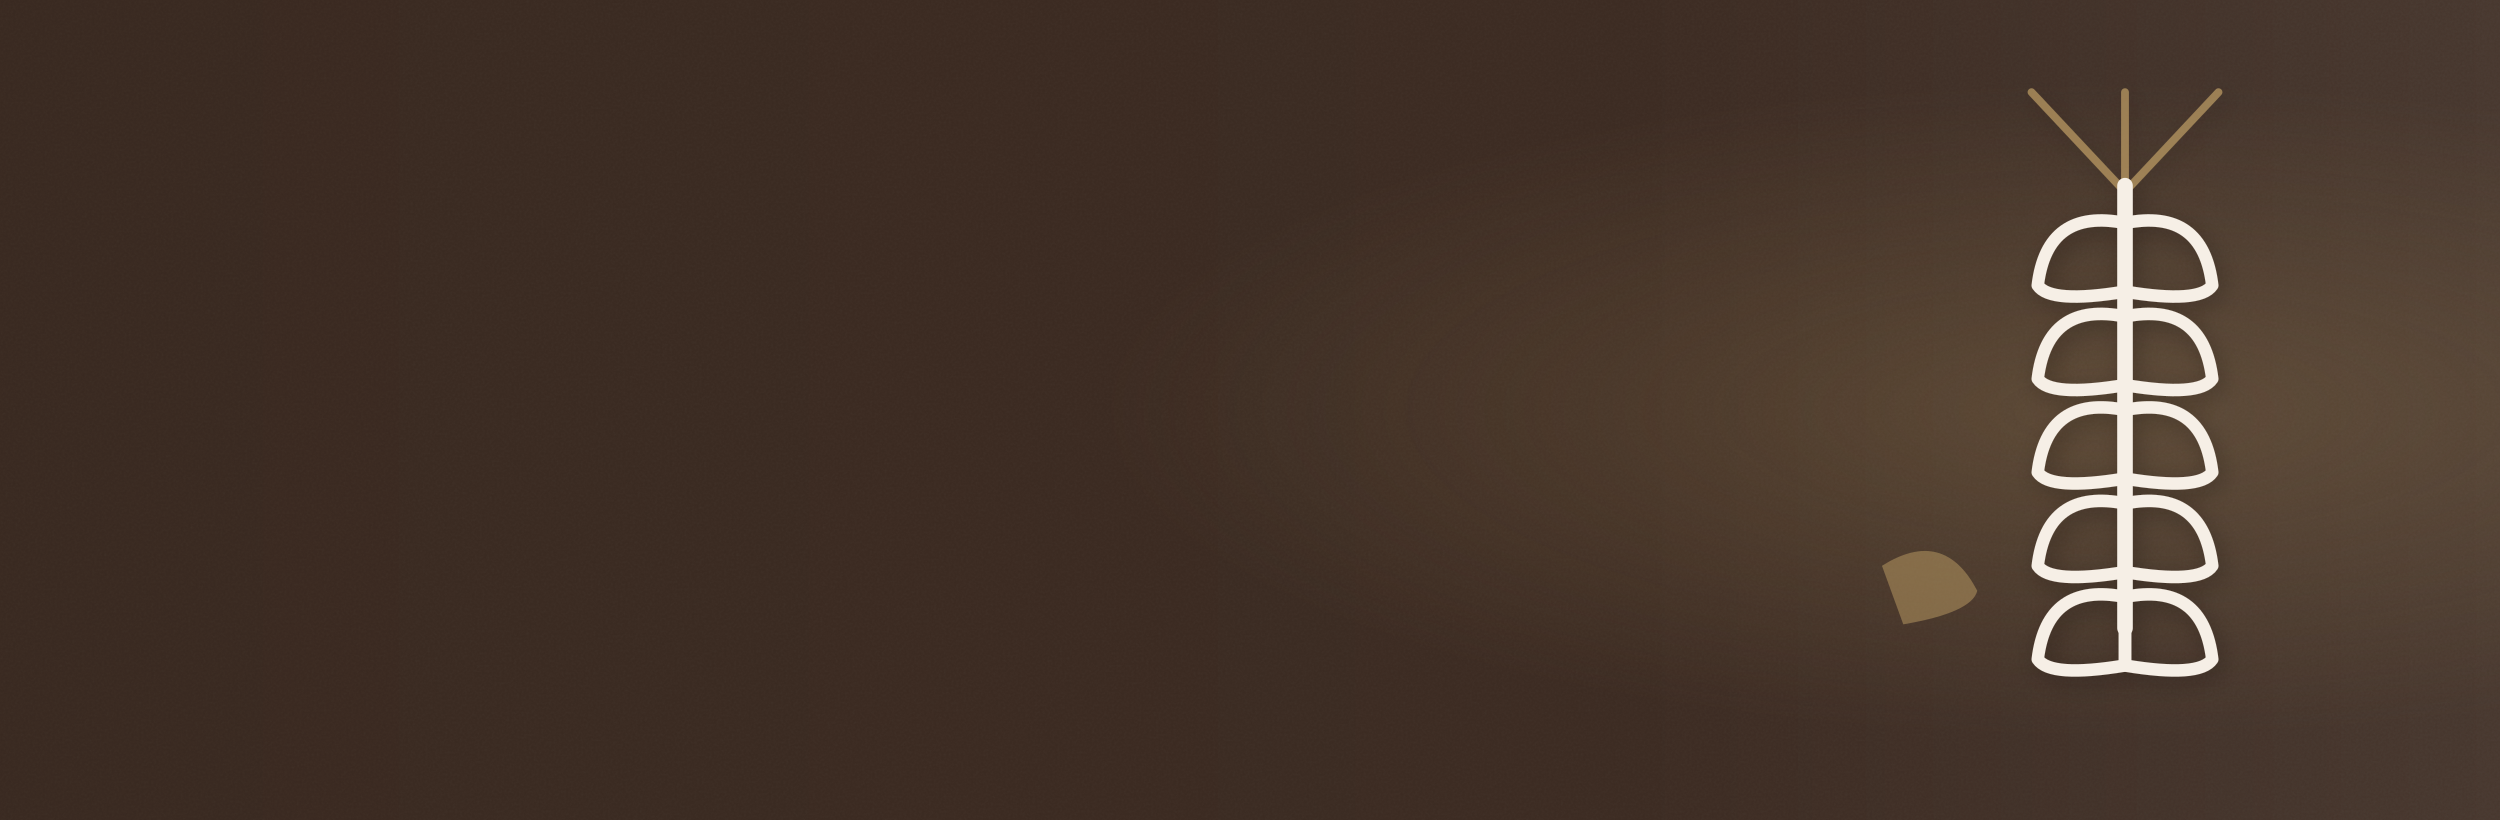
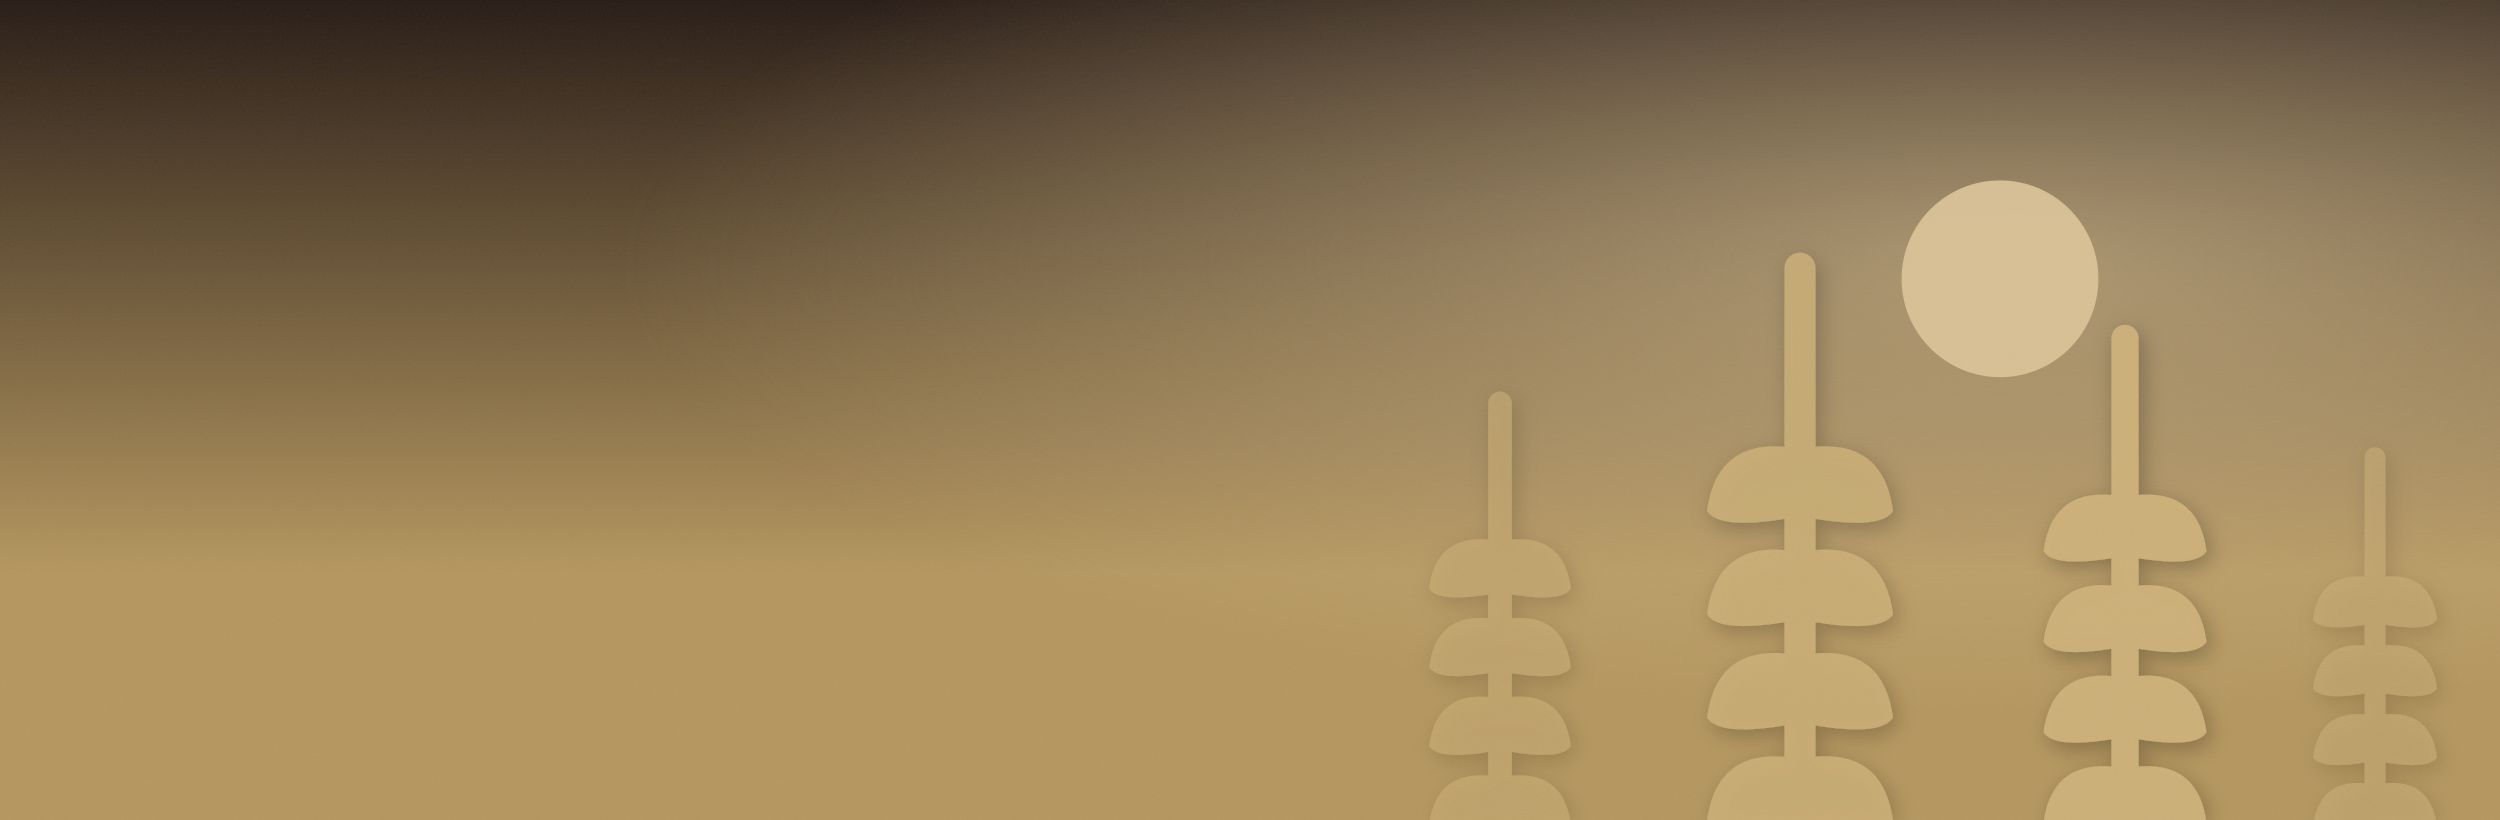
<svg xmlns="http://www.w3.org/2000/svg" width="1125" height="369" viewBox="0 0 1125 369">
  <defs>
-     <linearGradient id="bg" x1="0" y1="0" x2="1" y2="0">
-       <stop offset="0" stop-color="#38281f" />
-       <stop offset="0.65" stop-color="#3B2A21" />
-       <stop offset="1" stop-color="#47372e" />
+     <linearGradient id="sky" x1="0" y1="0" x2="0" y2="1">
+       <stop offset="0" stop-color="#291d17" />
+       <stop offset="0.7" stop-color="#b5975f" />
    </linearGradient>
-     <radialGradient id="halo" cx="0.84" cy="0.5" r="0.4">
-       <stop offset="0" stop-color="#C9A86A" stop-opacity="0.2" />
-       <stop offset="1" stop-color="#C9A86A" stop-opacity="0" />
+     <radialGradient id="sun" cx="0.8" cy="0.32" r="0.55">
+       <stop offset="0" stop-color="#d9c297" stop-opacity="0.6" />
+       <stop offset="1" stop-color="#d9c297" stop-opacity="0" />
    </radialGradient>
-     <filter id="sh" x="-30%" y="-30%" width="160%" height="160%">
-       <feDropShadow dx="2" dy="3" stdDeviation="5" flood-color="#000000" flood-opacity="0.25" />
+     <filter id="sh" x="-20%" y="-20%" width="140%" height="140%">
+       <feDropShadow dx="2" dy="3" stdDeviation="5" flood-color="#000000" flood-opacity="0.28" />
    </filter>
    <filter id="grain">
      <feTurbulence type="fractalNoise" baseFrequency="0.9" numOctaves="2" stitchTiles="stitch" result="n" />
      <feColorMatrix in="n" type="saturate" values="0" />
    </filter>
  </defs>
-   <rect width="1125" height="369" fill="url(#bg)" />
-   <rect width="1125" height="369" fill="url(#halo)" />
+   <rect width="1125" height="369" fill="url(#sky)" />
+   <rect width="1125" height="369" fill="url(#sun)" />
+   <circle cx="900" cy="125.46" r="44.28" fill="#d9c297" opacity="0.95" />
+   <g filter="url(#sh)">
+     <g opacity="0.55">
+       <line x1="675" y1="376.38" x2="675" y2="181.55" stroke="#ceb179" stroke-width="10.63" stroke-linecap="round" />
+       <path d="M 675 243.54 q -28.34 -5.31 -31.88 21.25 q 4.43 7.08 31.88 1.77 Z" fill="#ceb179" />
+       <path d="M 675 243.54 q 28.34 -5.31 31.88 21.25 q -4.43 7.08 -31.88 1.77 Z" fill="#ceb179" />
+       <path d="M 675 278.96 q -28.34 -5.31 -31.88 21.25 q 4.43 7.08 31.88 1.77 Z" fill="#ceb179" />
+       <path d="M 675 278.96 q 28.34 -5.31 31.88 21.25 q -4.43 7.08 -31.88 1.77 Z" fill="#ceb179" />
+       <path d="M 675 314.39 q -28.34 -5.31 -31.88 21.25 q 4.43 7.08 31.88 1.77 Z" fill="#ceb179" />
+       <path d="M 675 314.39 q 28.34 -5.31 31.88 21.25 q -4.43 7.08 -31.88 1.77 Z" fill="#ceb179" />
+       <path d="M 675 349.81 q -28.34 -5.31 -31.88 21.25 q 4.43 7.08 31.88 1.77 Z" fill="#ceb179" />
+       <path d="M 675 349.81 q 28.34 -5.31 31.88 21.25 q -4.43 7.08 -31.88 1.77 Z" fill="#ceb179" />
+     </g>
+     <g opacity="0.8">
+       <line x1="810" y1="376.38" x2="810" y2="120.66" stroke="#ceb179" stroke-width="13.95" stroke-linecap="round" />
+       <path d="M 810 202.03 q -37.2 -6.97 -41.84 27.9 q 5.81 9.3 41.84 2.32 Z" fill="#ceb179" />
+       <path d="M 810 202.03 q 37.2 -6.97 41.84 27.9 q -5.81 9.3 -41.84 2.32 Z" fill="#ceb179" />
+       <path d="M 810 248.52 q -37.2 -6.97 -41.84 27.9 q 5.81 9.3 41.84 2.32 Z" fill="#ceb179" />
+       <path d="M 810 248.52 q 37.2 -6.97 41.84 27.9 q -5.81 9.3 -41.84 2.32 Z" fill="#ceb179" />
+       <path d="M 810 295.02 q -37.2 -6.97 -41.84 27.9 q 5.81 9.3 41.84 2.32 Z" fill="#ceb179" />
+       <path d="M 810 295.02 q 37.2 -6.97 41.84 27.9 q -5.81 9.3 -41.84 2.32 Z" fill="#ceb179" />
+       <path d="M 810 341.51 q -37.2 -6.97 -41.84 27.9 q 5.81 9.3 41.84 2.32 Z" fill="#ceb179" />
+       <path d="M 810 341.51 q 37.2 -6.97 41.84 27.9 q -5.81 9.3 -41.84 2.32 Z" fill="#ceb179" />
+     </g>
+     <g opacity="0.95">
+       <line x1="956.25" y1="376.38" x2="956.25" y2="152.32" stroke="#ceb179" stroke-width="12.22" stroke-linecap="round" />
+       <path d="M 956.25 223.61 q -32.59 -6.11 -36.66 24.44 q 5.09 8.15 36.66 2.04 Z" fill="#ceb179" />
+       <path d="M 956.25 223.61 q 32.59 -6.11 36.66 24.44 q -5.09 8.15 -36.66 2.04 Z" fill="#ceb179" />
+       <path d="M 956.25 264.35 q -32.59 -6.11 -36.66 24.44 q 5.09 8.15 36.66 2.04 Z" fill="#ceb179" />
+       <path d="M 956.25 264.35 q 32.59 -6.11 36.66 24.44 q -5.09 8.15 -36.66 2.04 Z" fill="#ceb179" />
+       <path d="M 956.25 305.09 q -32.59 -6.11 -36.66 24.44 q 5.09 8.15 36.66 2.04 Z" fill="#ceb179" />
+       <path d="M 956.25 305.09 q 32.59 -6.11 36.66 24.44 q -5.09 8.15 -36.66 2.04 Z" fill="#ceb179" />
+       <path d="M 956.25 345.83 q -32.59 -6.11 -36.66 24.44 q 5.09 8.15 36.66 2.04 Z" fill="#ceb179" />
+       <path d="M 956.25 345.83 q 32.59 -6.11 36.66 24.44 q -5.09 8.15 -36.66 2.04 Z" fill="#ceb179" />
+     </g>
+     <g opacity="0.5">
+       <line x1="1068.75" y1="376.38" x2="1068.75" y2="205.9" stroke="#ceb179" stroke-width="9.3" stroke-linecap="round" />
+       <path d="M 1068.75 260.15 q -24.8 -4.65 -27.9 18.6 q 3.87 6.2 27.9 1.55 Z" fill="#ceb179" />
+       <path d="M 1068.75 260.15 q 24.8 -4.65 27.9 18.6 q -3.87 6.2 -27.9 1.55 Z" fill="#ceb179" />
+       <path d="M 1068.75 291.14 q -24.8 -4.65 -27.9 18.6 q 3.87 6.2 27.9 1.55 Z" fill="#ceb179" />
+       <path d="M 1068.75 291.14 q 24.8 -4.65 27.9 18.6 q -3.87 6.2 -27.9 1.55 Z" fill="#ceb179" />
+       <path d="M 1068.75 322.14 q -24.8 -4.65 -27.9 18.6 q 3.87 6.2 27.9 1.55 Z" fill="#ceb179" />
+       <path d="M 1068.75 322.14 q 24.8 -4.65 27.9 18.6 q -3.87 6.2 -27.9 1.55 Z" fill="#ceb179" />
+       <path d="M 1068.75 353.13 q -24.8 -4.65 -27.9 18.6 q 3.87 6.2 27.9 1.55 Z" fill="#ceb179" />
+       <path d="M 1068.75 353.13 q 24.8 -4.65 27.9 18.6 q -3.87 6.2 -27.9 1.55 Z" fill="#ceb179" />
+     </g>
+   </g>
  <rect width="1125" height="369" filter="url(#grain)" opacity="0.04" />
-   <g filter="url(#sh)">
-     <line x1="956.25" y1="86.35" x2="914.18" y2="41.48" stroke="#C9A86A" stroke-width="3.51" stroke-linecap="round" opacity="0.65" />
-     <line x1="956.25" y1="86.35" x2="956.25" y2="41.48" stroke="#C9A86A" stroke-width="3.51" stroke-linecap="round" opacity="0.65" />
-     <line x1="956.25" y1="86.35" x2="998.32" y2="41.48" stroke="#C9A86A" stroke-width="3.51" stroke-linecap="round" opacity="0.65" />
-     <line x1="956.25" y1="282.65" x2="956.25" y2="83.54" stroke="#F6EFE6" stroke-width="7.01" stroke-linecap="round" />
-     <path d="M 956.25 100.37 q -35.05 -7.01 -39.26 28.04 q 5.61 8.41 39.26 2.8 Z" fill="none" stroke="#F6EFE6" stroke-width="5.61" stroke-linejoin="round" />
-     <path d="M 956.25 100.37 q 35.06 -7.01 39.26 28.04 q -5.61 8.41 -39.26 2.8 Z" fill="none" stroke="#F6EFE6" stroke-width="5.61" stroke-linejoin="round" />
-     <path d="M 956.25 142.43 q -35.05 -7.01 -39.26 28.04 q 5.61 8.41 39.26 2.8 Z" fill="none" stroke="#F6EFE6" stroke-width="5.61" stroke-linejoin="round" />
-     <path d="M 956.25 142.43 q 35.06 -7.01 39.26 28.04 q -5.61 8.41 -39.26 2.8 Z" fill="none" stroke="#F6EFE6" stroke-width="5.61" stroke-linejoin="round" />
-     <path d="M 956.25 184.5 q -35.05 -7.01 -39.26 28.04 q 5.61 8.41 39.26 2.8 Z" fill="none" stroke="#F6EFE6" stroke-width="5.61" stroke-linejoin="round" />
-     <path d="M 956.25 184.5 q 35.06 -7.01 39.26 28.04 q -5.61 8.41 -39.26 2.8 Z" fill="none" stroke="#F6EFE6" stroke-width="5.61" stroke-linejoin="round" />
-     <path d="M 956.25 226.57 q -35.05 -7.01 -39.26 28.04 q 5.61 8.41 39.26 2.8 Z" fill="none" stroke="#F6EFE6" stroke-width="5.61" stroke-linejoin="round" />
-     <path d="M 956.25 226.57 q 35.06 -7.01 39.26 28.04 q -5.61 8.41 -39.26 2.8 Z" fill="none" stroke="#F6EFE6" stroke-width="5.61" stroke-linejoin="round" />
-     <path d="M 956.25 268.63 q -35.05 -7.01 -39.26 28.04 q 5.61 8.41 39.26 2.8 Z" fill="none" stroke="#F6EFE6" stroke-width="5.61" stroke-linejoin="round" />
-     <path d="M 956.25 268.63 q 35.06 -7.01 39.26 28.04 q -5.61 8.41 -39.26 2.8 Z" fill="none" stroke="#F6EFE6" stroke-width="5.61" stroke-linejoin="round" />
-   </g>
-   <path d="M 846.88 254.61 q 32.25 -7.01 36.46 25.24 q -5.61 8.41 -36.46 2.8 Z" fill="#C9A86A" opacity="0.45" transform="rotate(-20 846.88 254.61)" />
</svg>
